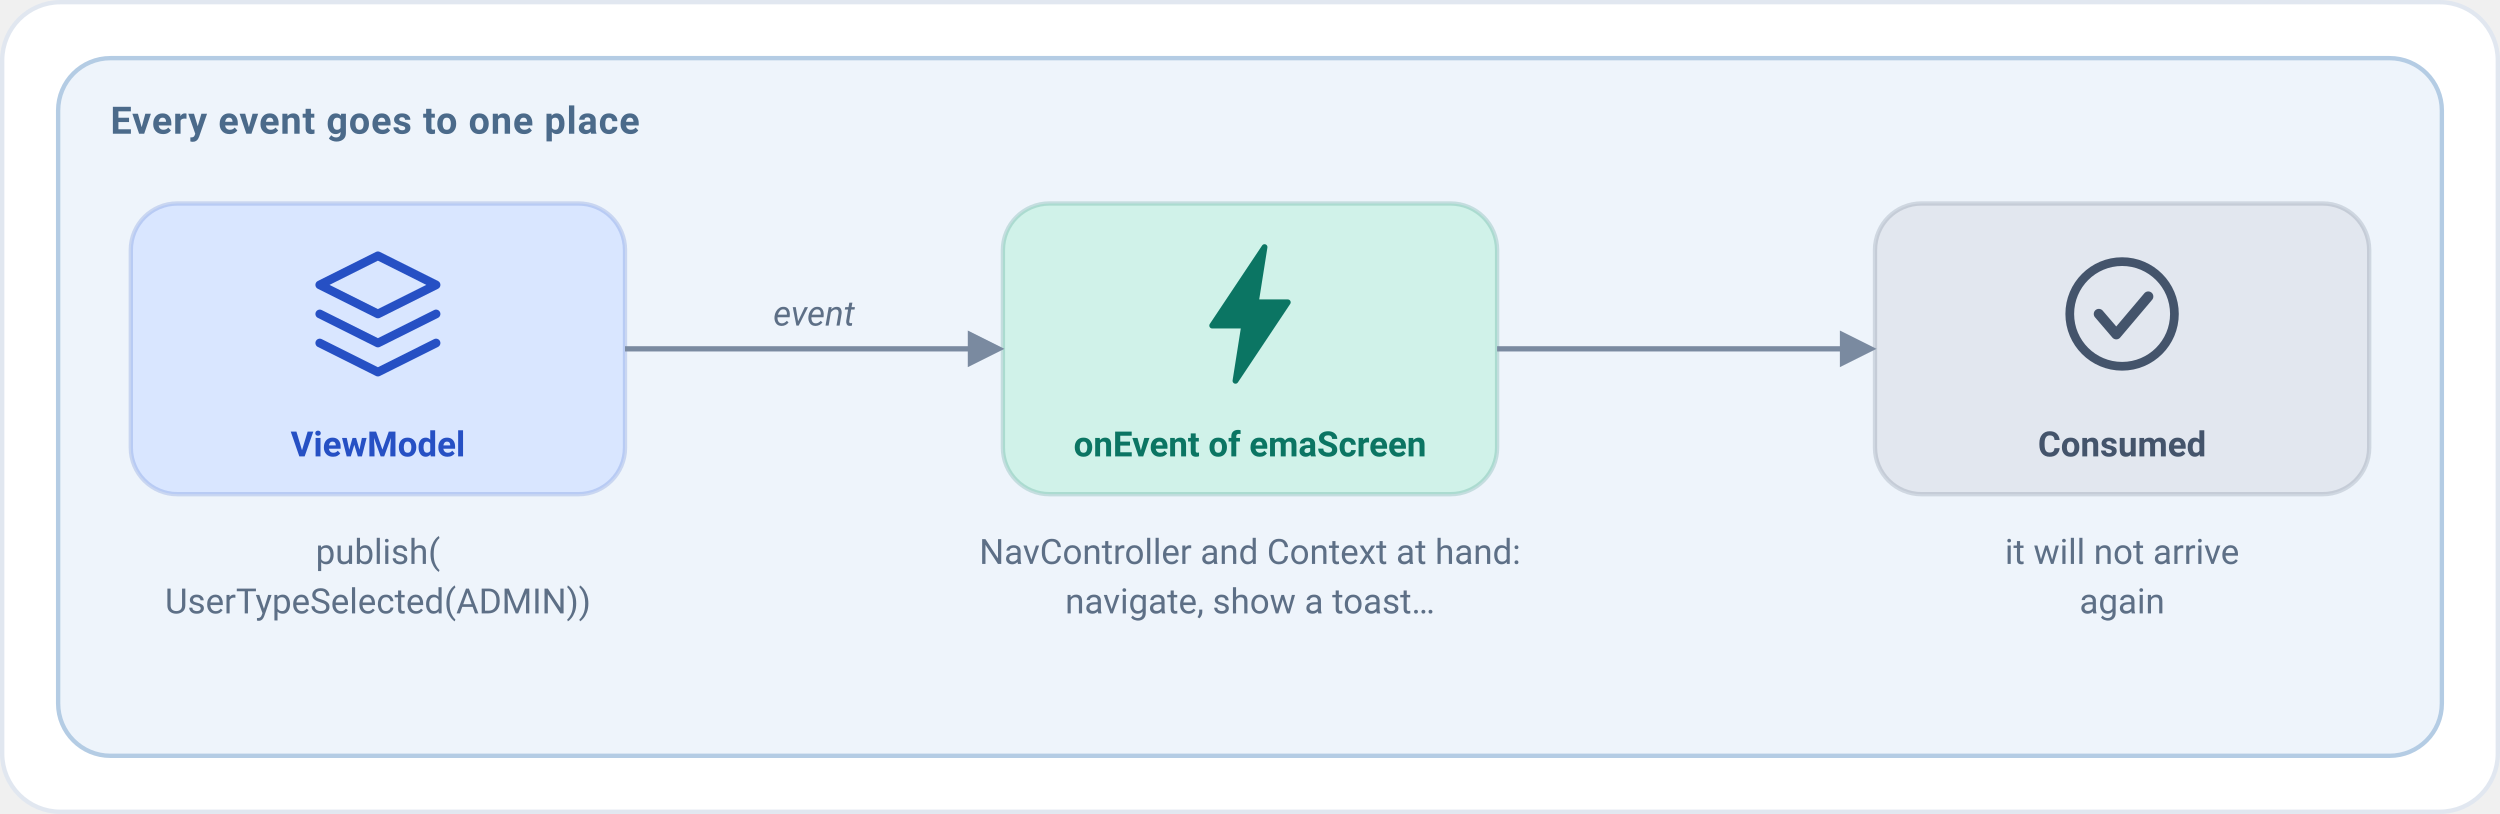
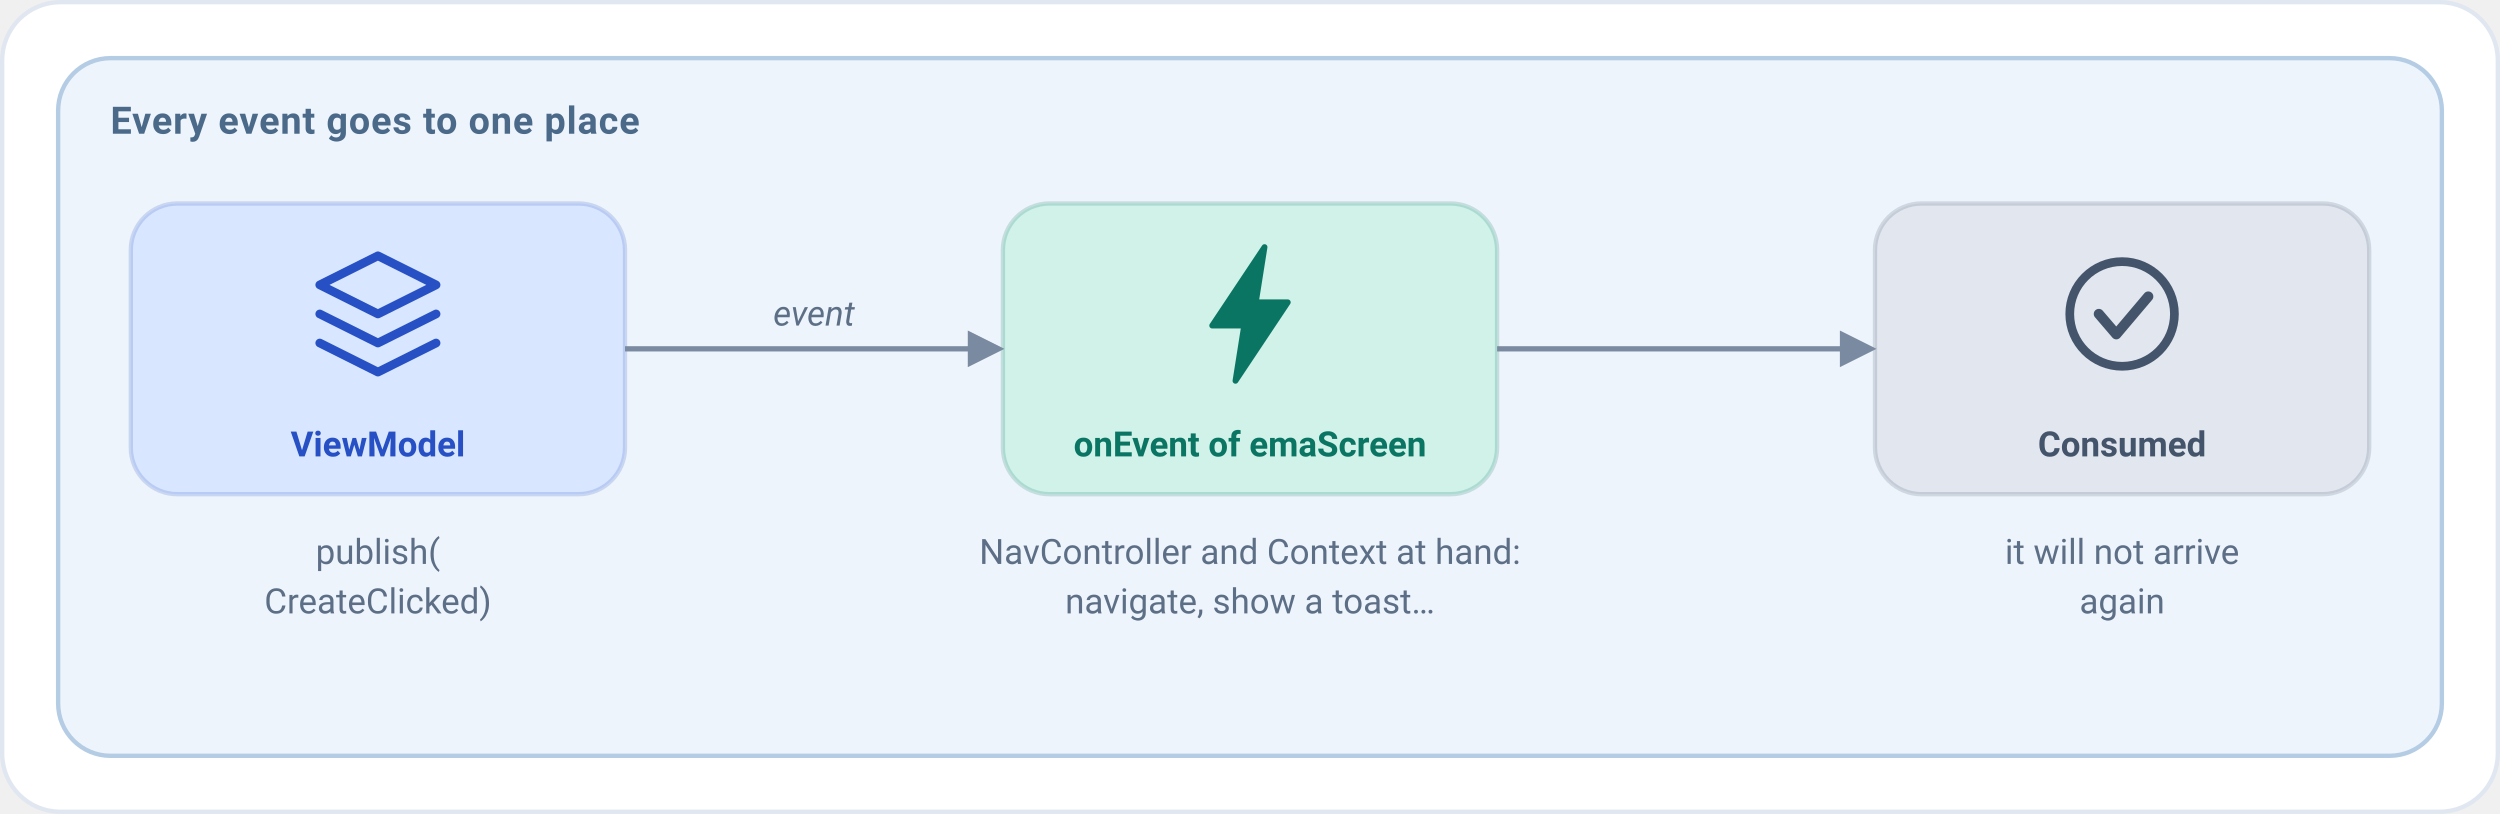
<svg xmlns="http://www.w3.org/2000/svg" viewBox="0 0 860 280" width="860" height="280" role="img" aria-label="Every event of a screen reaches the onEvent of emaScreen once">
  <defs>
    <marker id="arrow" viewBox="0 0 10 10" refX="8" refY="5" markerWidth="7" markerHeight="7" orient="auto-start-reverse">
      <path d="M0,0 L10,5 L0,10 Z" fill="#7a8aa0" />
    </marker>
  </defs>
  <rect x="0.75" y="0.75" width="858.5" height="278.5" rx="20" fill="#FFFFFF" stroke="#E1E7F0" stroke-width="1.5" />
  <rect x="20" y="20" width="820" height="240" rx="18" fill="#EEF4FB" stroke="#B4CCE4" stroke-width="1.5" />
  <text x="38" y="46" text-anchor="start" font-family="-apple-system, BlinkMacSystemFont, 'Segoe UI', Roboto, Helvetica, Arial, sans-serif" font-size="13" font-weight="700" fill="#4b6a8a" letter-spacing="0.3">Every event goes to one place</text>
  <rect x="45.0" y="70.0" width="170" height="100" rx="16" fill="#D9E6FF" stroke="#2650C4" stroke-opacity="0.18" stroke-width="1.5" />
  <g transform="translate(130,108.0)">
    <path d="M0,-20 L20,-10 L0,0 L-20,-10 Z" fill="none" stroke="#2650C4" stroke-width="3" stroke-linejoin="round" />
    <path d="M-20,0 L0,10 L20,0" fill="none" stroke="#2650C4" stroke-width="3" stroke-linejoin="round" stroke-linecap="round" />
    <path d="M-20,10 L0,20 L20,10" fill="none" stroke="#2650C4" stroke-width="3" stroke-linejoin="round" stroke-linecap="round" />
  </g>
  <text x="130" y="157.0" text-anchor="middle" font-family="-apple-system, BlinkMacSystemFont, 'Segoe UI', Roboto, Helvetica, Arial, sans-serif" font-size="12" font-weight="600" fill="#2650C4">ViewModel</text>
  <rect x="345.0" y="70.0" width="170" height="100" rx="16" fill="#D0F2E9" stroke="#0B7563" stroke-opacity="0.18" stroke-width="1.5" />
  <g transform="translate(430,108.0)">
    <path d="M5,-23 L-13,4 H-2 L-5,23 L13,-4 H2 Z" fill="#0B7563" stroke="#0B7563" stroke-width="2" stroke-linejoin="round" />
  </g>
  <text x="430" y="157.0" text-anchor="middle" font-family="-apple-system, BlinkMacSystemFont, 'Segoe UI', Roboto, Helvetica, Arial, sans-serif" font-size="12" font-weight="600" fill="#0B7563">onEvent of emaScreen</text>
  <rect x="645.0" y="70.0" width="170" height="100" rx="16" fill="#E2E7EF" stroke="#44546B" stroke-opacity="0.18" stroke-width="1.5" />
  <g transform="translate(730,108.0)">
    <circle cx="0" cy="0" r="18" fill="none" stroke="#44546B" stroke-width="3" />
    <path d="M-8,0 L-2,7 L9,-6" fill="none" stroke="#44546B" stroke-width="3.5" stroke-linecap="round" stroke-linejoin="round" />
  </g>
  <text x="730" y="157.0" text-anchor="middle" font-family="-apple-system, BlinkMacSystemFont, 'Segoe UI', Roboto, Helvetica, Arial, sans-serif" font-size="12" font-weight="600" fill="#44546B">Consumed</text>
  <path d="M215.0,120 L343.0,120" fill="none" stroke="#7a8aa0" stroke-width="1.8" stroke-linejoin="round" marker-end="url(#arrow)" />
  <path d="M515.0,120 L643.0,120" fill="none" stroke="#7a8aa0" stroke-width="1.8" stroke-linejoin="round" marker-end="url(#arrow)" />
  <text x="280.0" y="112" text-anchor="middle" font-family="-apple-system, BlinkMacSystemFont, 'Segoe UI', Roboto, Helvetica, Arial, sans-serif" font-size="12" font-style="italic" fill="#5d6f86">event</text>
  <text x="130" y="194.0" text-anchor="middle" font-family="-apple-system, BlinkMacSystemFont, 'Segoe UI', Roboto, Helvetica, Arial, sans-serif" font-size="12" fill="#5d6f86">publish(</text>
-   <text x="130" y="211.0" text-anchor="middle" font-family="-apple-system, BlinkMacSystemFont, 'Segoe UI', Roboto, Helvetica, Arial, sans-serif" font-size="12" fill="#5d6f86">UserTypeSelected(ADMIN))</text>
+   <text x="130" y="211.0" text-anchor="middle" font-family="-apple-system, BlinkMacSystemFont, 'Segoe UI', Roboto, Helvetica, Arial, sans-serif" font-size="12" fill="#5d6f86">CreateClicked)</text>
  <text x="430" y="194.0" text-anchor="middle" font-family="-apple-system, BlinkMacSystemFont, 'Segoe UI', Roboto, Helvetica, Arial, sans-serif" font-size="12" fill="#5d6f86">NavController and Context at hand:</text>
  <text x="430" y="211.0" text-anchor="middle" font-family="-apple-system, BlinkMacSystemFont, 'Segoe UI', Roboto, Helvetica, Arial, sans-serif" font-size="12" fill="#5d6f86">navigate, show a toast…</text>
  <text x="730" y="194.0" text-anchor="middle" font-family="-apple-system, BlinkMacSystemFont, 'Segoe UI', Roboto, Helvetica, Arial, sans-serif" font-size="12" fill="#5d6f86">it will not arrive</text>
  <text x="730" y="211.0" text-anchor="middle" font-family="-apple-system, BlinkMacSystemFont, 'Segoe UI', Roboto, Helvetica, Arial, sans-serif" font-size="12" fill="#5d6f86">again</text>
</svg>
